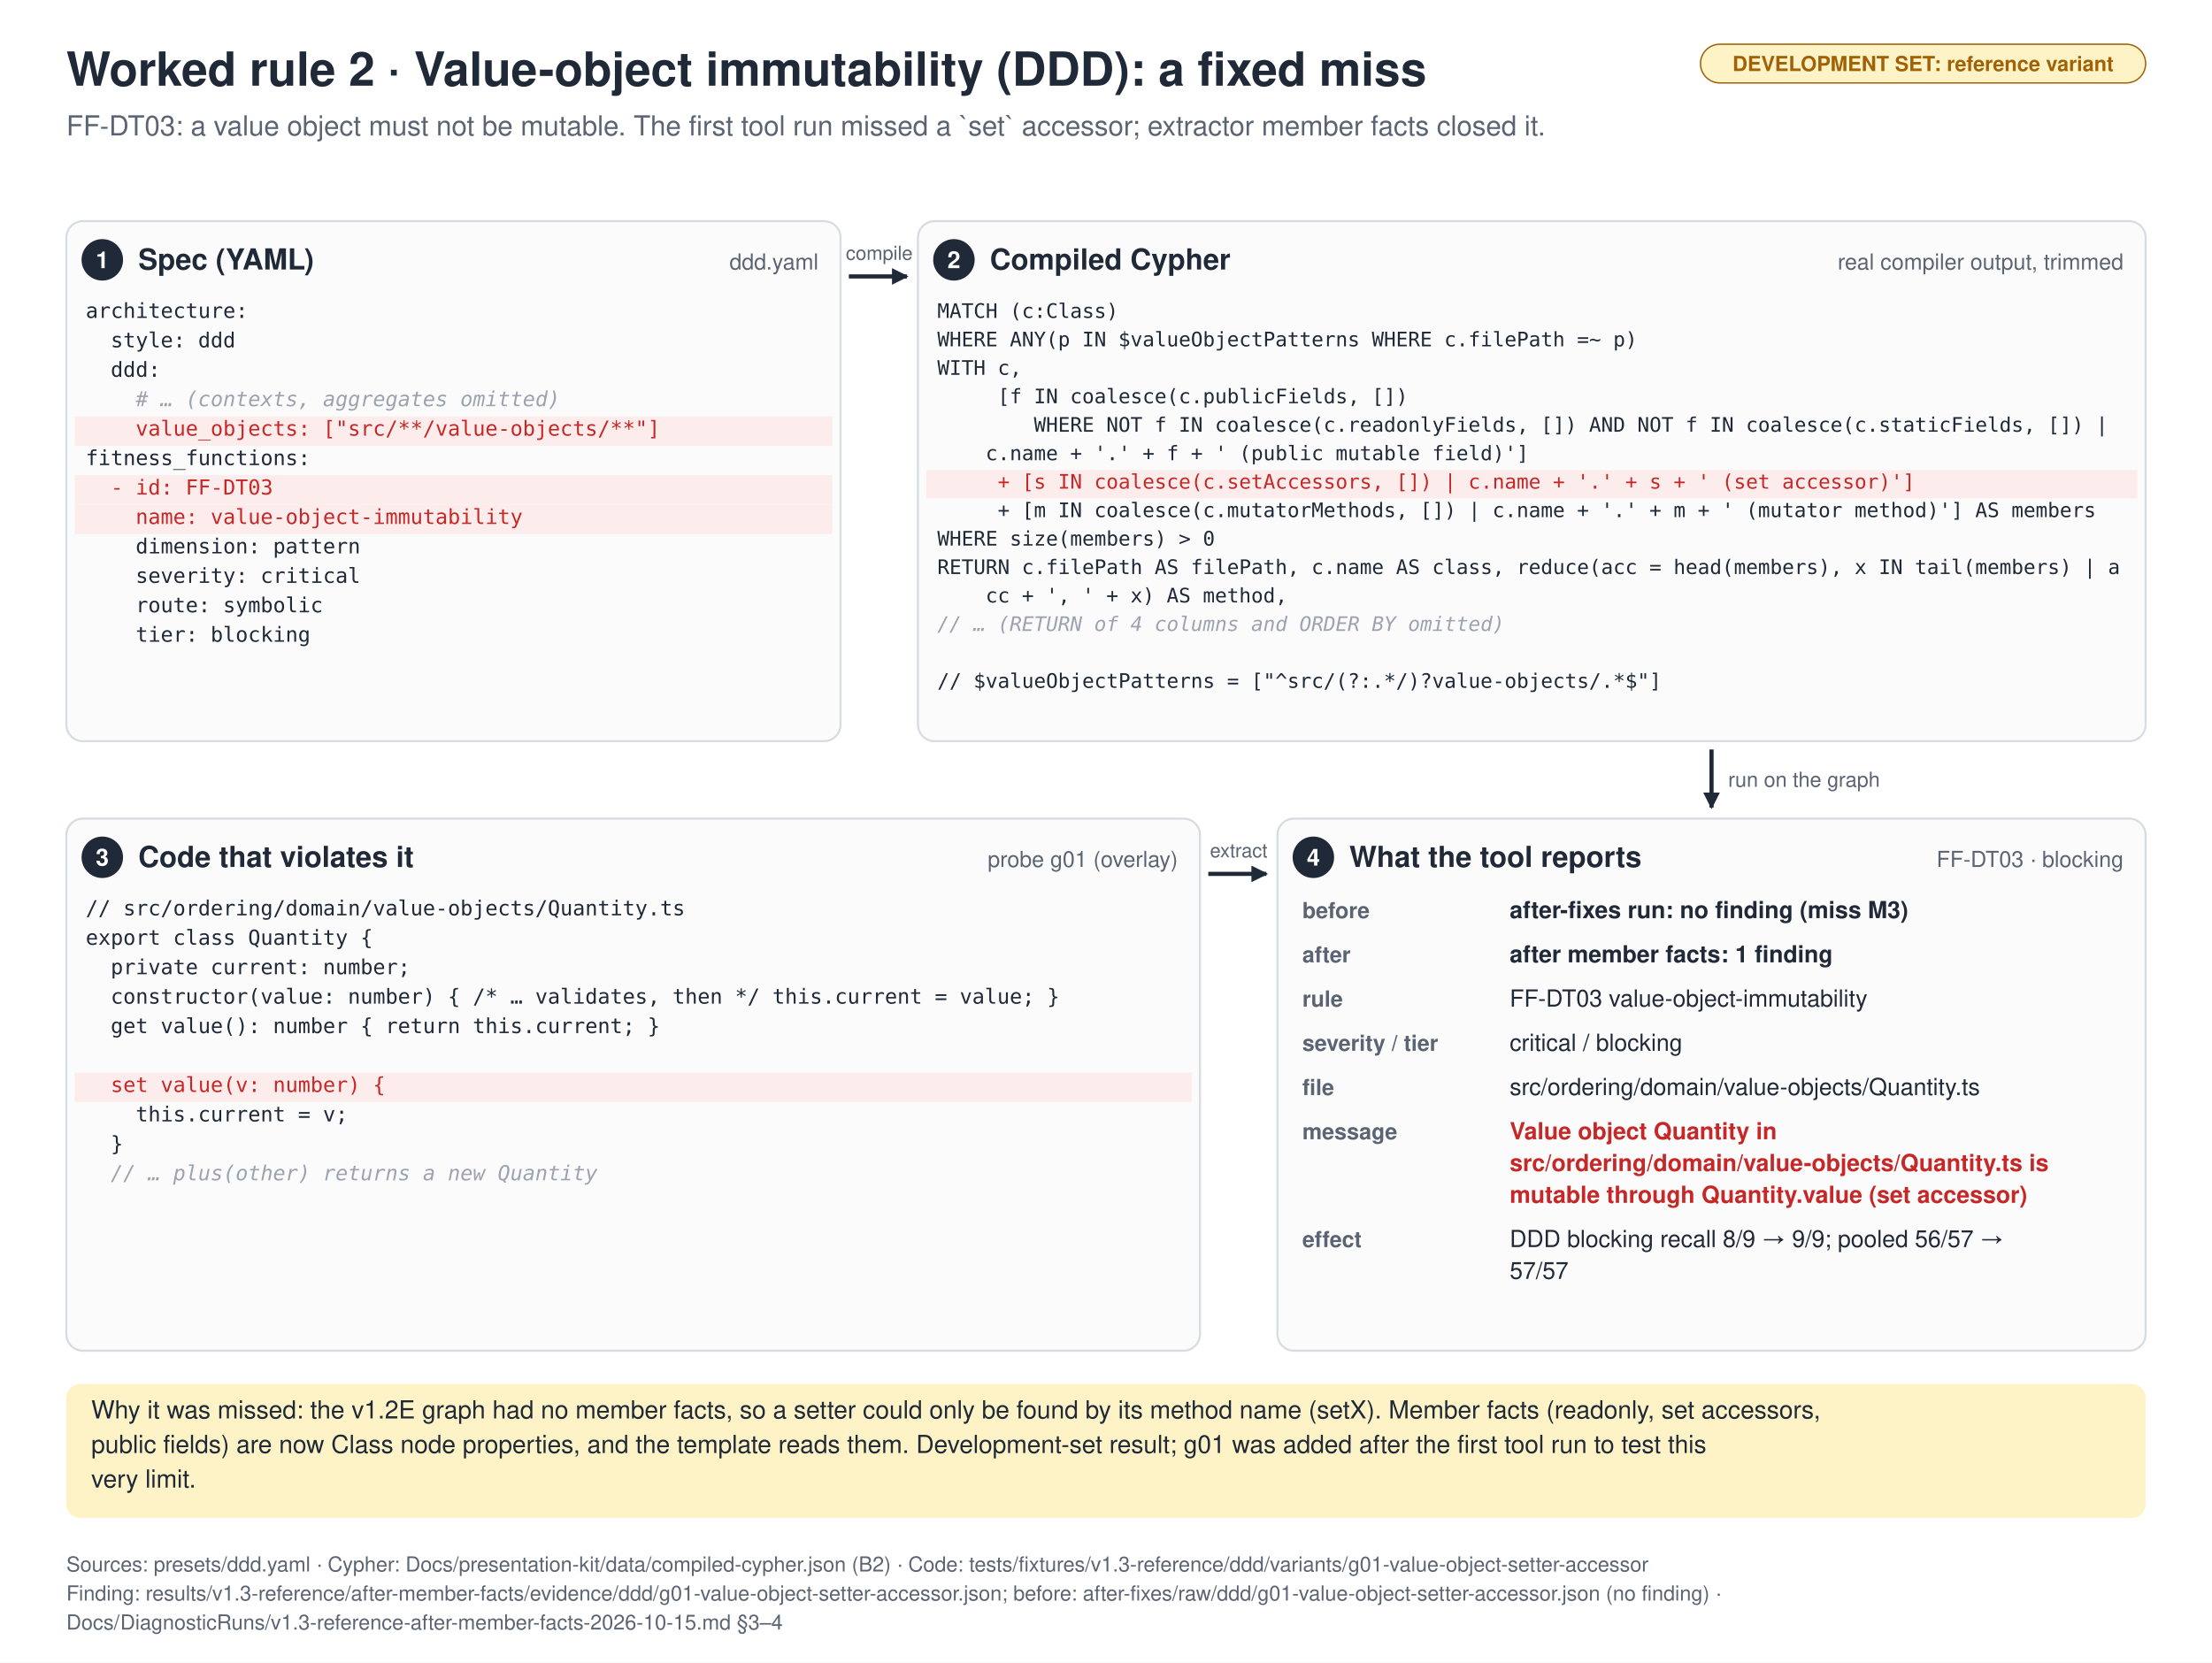
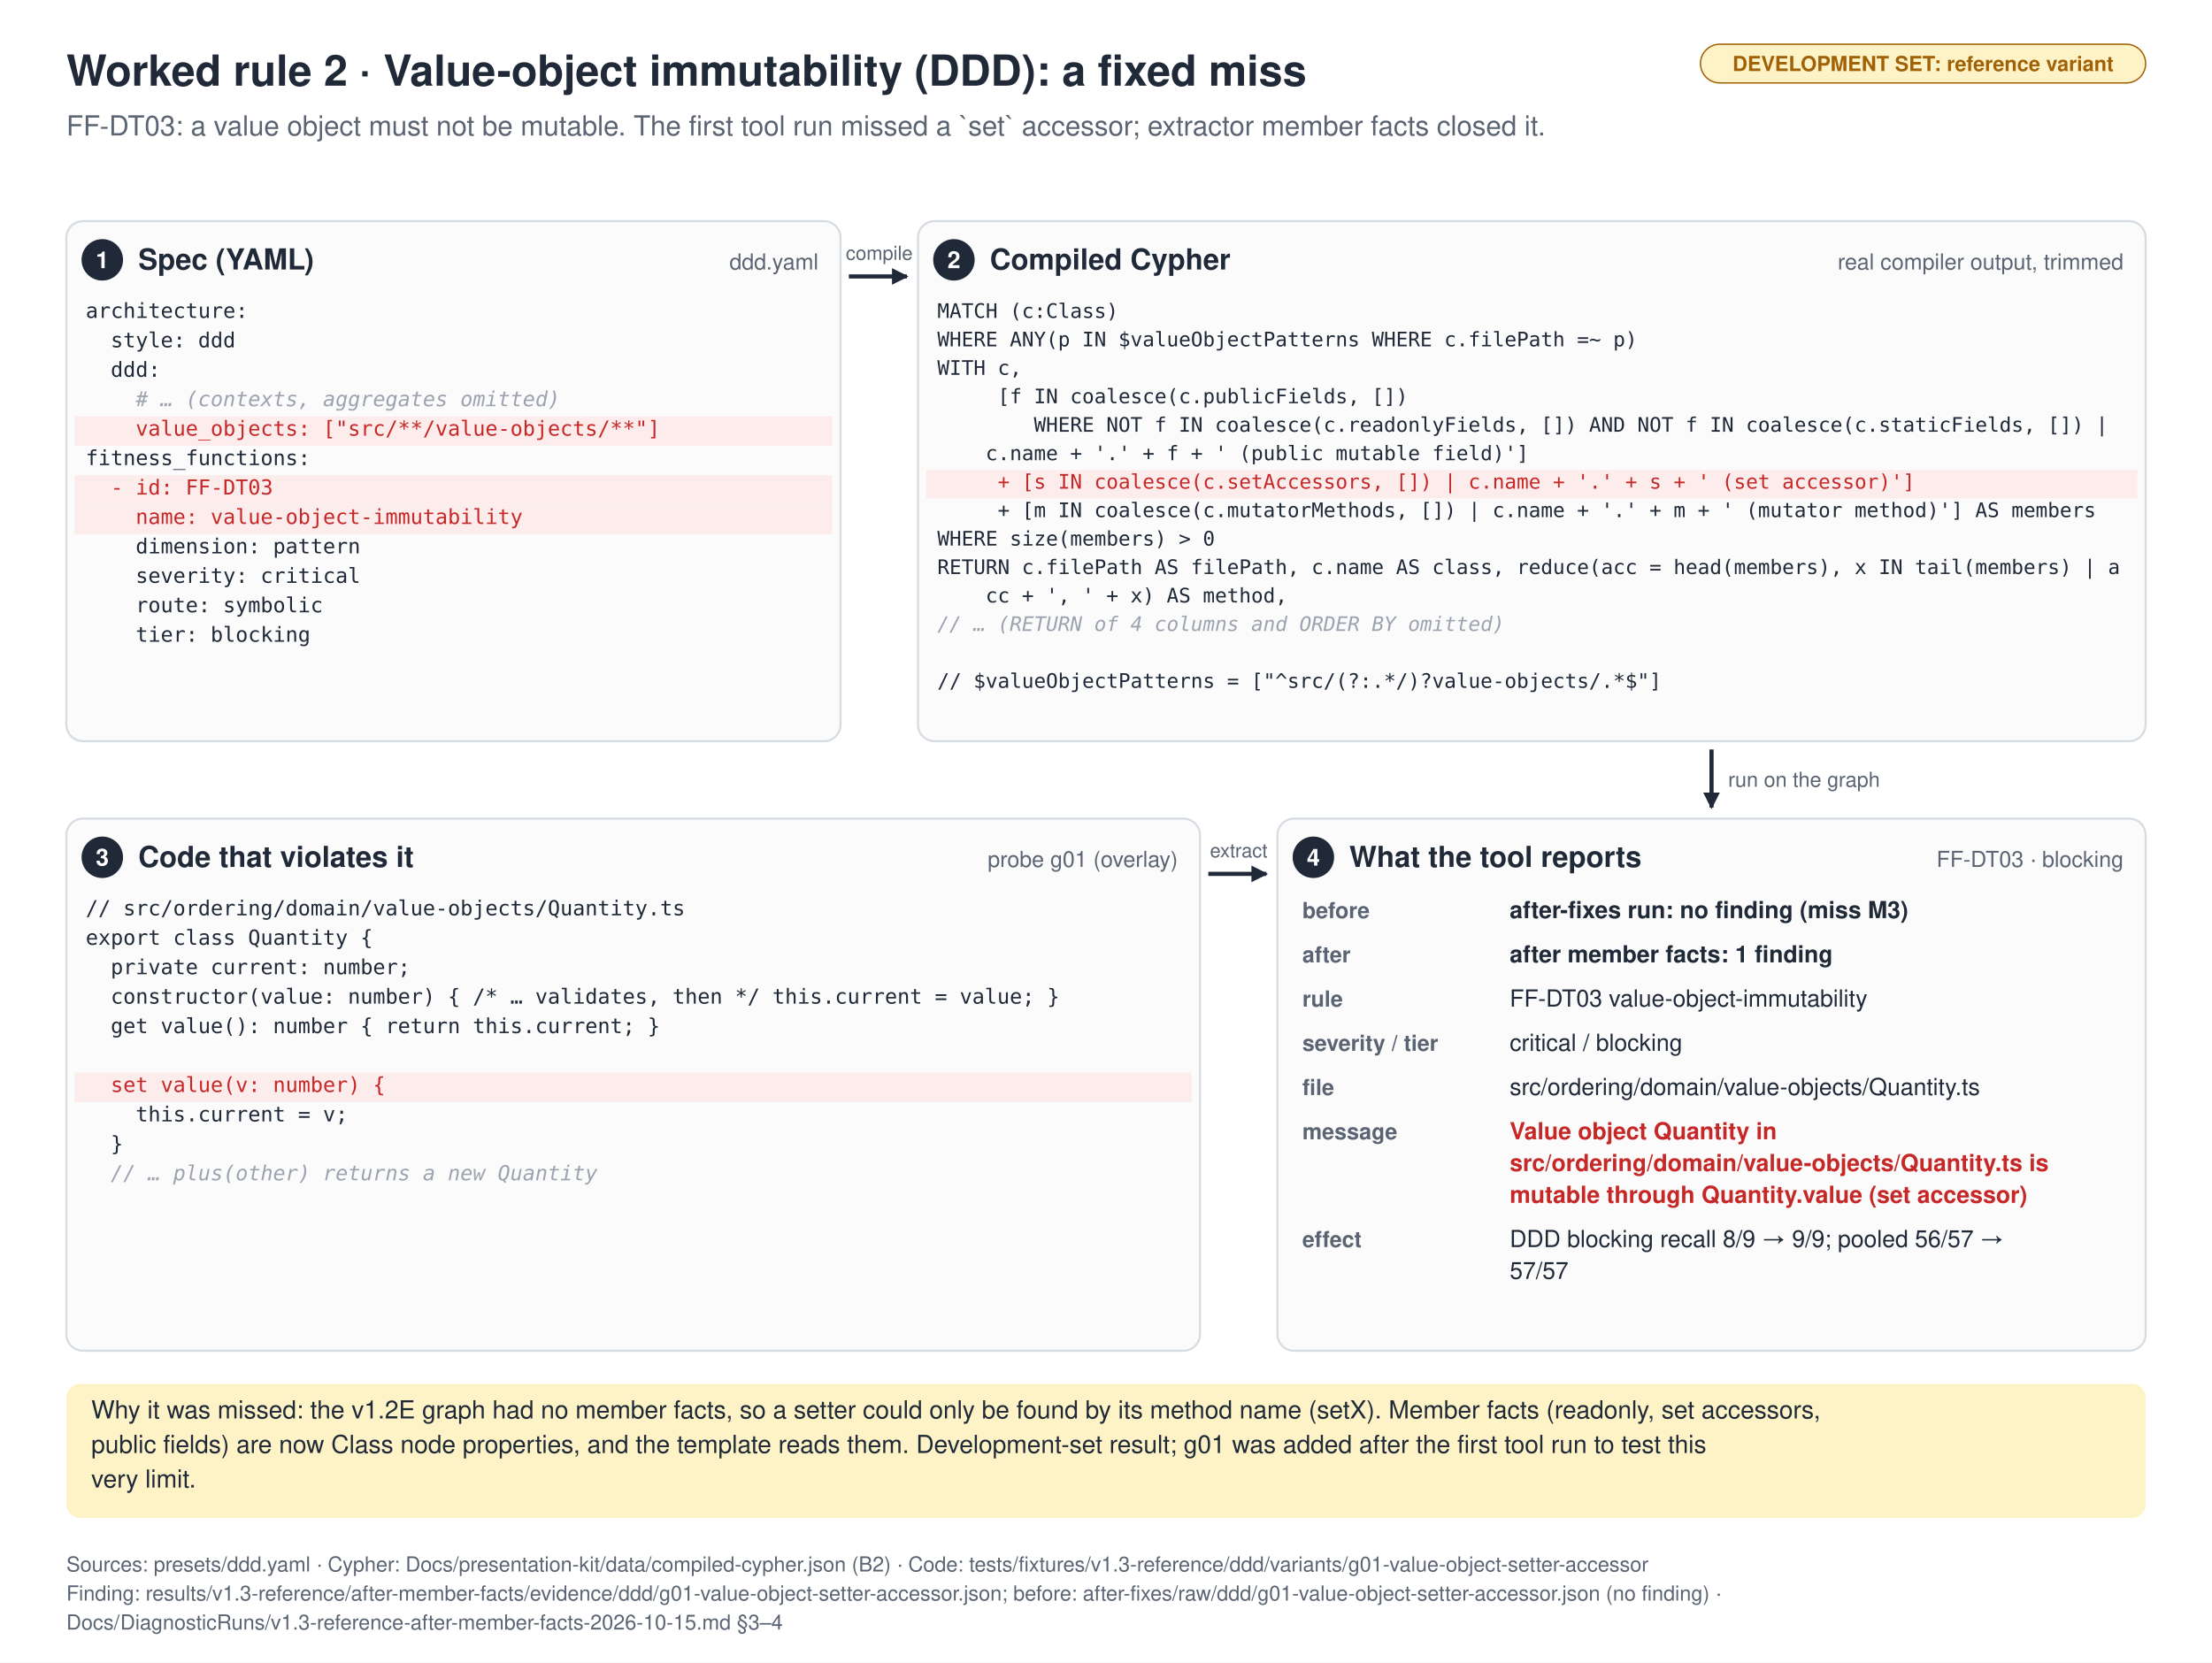
<svg xmlns="http://www.w3.org/2000/svg" width="1600" height="1203" viewBox="0 0 1600 1203">
  <defs>
    <marker id="arr" viewBox="0 0 10 10" refX="9" refY="5" markerUnits="userSpaceOnUse" markerWidth="12" markerHeight="12" orient="auto-start-reverse">
      <path d="M0,0 L10,5 L0,10 z" fill="#1F2937" />
    </marker>
    <marker id="arrM" viewBox="0 0 10 10" refX="9" refY="5" markerUnits="userSpaceOnUse" markerWidth="12" markerHeight="12" orient="auto-start-reverse">
      <path d="M0,0 L10,5 L0,10 z" fill="#5B6472" />
    </marker>
    <marker id="arrR" viewBox="0 0 10 10" refX="9" refY="5" markerUnits="userSpaceOnUse" markerWidth="12" markerHeight="12" orient="auto-start-reverse">
      <path d="M0,0 L10,5 L0,10 z" fill="#C62828" />
    </marker>
  </defs>
  <rect x="0" y="0" width="1600" height="1203" rx="0" fill="#FFFFFF" stroke="none" stroke-width="1" />
-   <text x="48" y="62" font-family="'Helvetica Neue', Helvetica, Arial, sans-serif" font-size="34" font-weight="700" fill="#1F2937" text-anchor="start">Worked rule 2 · Value-object immutability (DDD): a fixed miss</text>
+   <text x="48" y="62" font-family="'Helvetica Neue', Helvetica, Arial, sans-serif" font-size="31" font-weight="700" fill="#1F2937" text-anchor="start">Worked rule 2 · Value-object immutability (DDD): a fixed miss</text>
  <text x="48" y="98" font-family="'Helvetica Neue', Helvetica, Arial, sans-serif" font-size="20" font-weight="400" fill="#5B6472" text-anchor="start">FF-DT03: a value object must not be mutable. The first tool run missed a `set` accessor; extractor member facts closed it.</text>
  <rect x="1230" y="32" width="322" height="28" rx="14" fill="#FEF3C7" stroke="#A16207" stroke-width="1" />
  <text x="1391" y="51.4" font-family="'Helvetica Neue', Helvetica, Arial, sans-serif" font-size="15" font-weight="600" fill="#A16207" text-anchor="middle">DEVELOPMENT SET: reference variant</text>
  <rect x="48" y="160" width="560" height="376.26" rx="12" fill="#FBFBFC" stroke="#D7DCE3" stroke-width="1.5" />
  <circle cx="74" cy="188" r="15" fill="#1F2937" />
  <text x="74" y="194" font-family="'Helvetica Neue', Helvetica, Arial, sans-serif" font-size="17" font-weight="700" fill="#fff" text-anchor="middle">1</text>
  <text x="100" y="195" font-family="'Helvetica Neue', Helvetica, Arial, sans-serif" font-size="21" font-weight="700" fill="#1F2937" text-anchor="start">Spec (YAML)</text>
  <text x="592" y="195" font-family="'Helvetica Neue', Helvetica, Arial, sans-serif" font-size="16" font-weight="400" fill="#5B6472" text-anchor="end">ddd.yaml</text>
  <text x="62" y="230" font-family="Menlo, 'SF Mono', Consolas, monospace" font-size="15" fill="#1F2937" xml:space="preserve">architecture:</text>
  <text x="62" y="251.3" font-family="Menlo, 'SF Mono', Consolas, monospace" font-size="15" fill="#1F2937" xml:space="preserve">  style: ddd</text>
  <text x="62" y="272.6" font-family="Menlo, 'SF Mono', Consolas, monospace" font-size="15" fill="#1F2937" xml:space="preserve">  ddd:</text>
  <text x="62" y="293.9" font-family="Menlo, 'SF Mono', Consolas, monospace" font-size="15" fill="#9CA3AF" xml:space="preserve" font-style="italic">    # … (contexts, aggregates omitted)</text>
  <rect x="54" y="301.2" width="548" height="21.3" rx="0" fill="#FDECEC" stroke="none" stroke-width="1" />
  <text x="62" y="315.2" font-family="Menlo, 'SF Mono', Consolas, monospace" font-size="15" fill="#C62828" xml:space="preserve">    value_objects: ["src/**/value-objects/**"]</text>
  <text x="62" y="336.5" font-family="Menlo, 'SF Mono', Consolas, monospace" font-size="15" fill="#1F2937" xml:space="preserve">fitness_functions:</text>
  <rect x="54" y="343.8" width="548" height="21.3" rx="0" fill="#FDECEC" stroke="none" stroke-width="1" />
  <text x="62" y="357.8" font-family="Menlo, 'SF Mono', Consolas, monospace" font-size="15" fill="#C62828" xml:space="preserve">  - id: FF-DT03</text>
  <rect x="54" y="365.1" width="548" height="21.3" rx="0" fill="#FDECEC" stroke="none" stroke-width="1" />
  <text x="62" y="379.1" font-family="Menlo, 'SF Mono', Consolas, monospace" font-size="15" fill="#C62828" xml:space="preserve">    name: value-object-immutability</text>
  <text x="62" y="400.4" font-family="Menlo, 'SF Mono', Consolas, monospace" font-size="15" fill="#1F2937" xml:space="preserve">    dimension: pattern</text>
  <text x="62" y="421.7" font-family="Menlo, 'SF Mono', Consolas, monospace" font-size="15" fill="#1F2937" xml:space="preserve">    severity: critical</text>
  <text x="62" y="443" font-family="Menlo, 'SF Mono', Consolas, monospace" font-size="15" fill="#1F2937" xml:space="preserve">    route: symbolic</text>
  <text x="62" y="464.3" font-family="Menlo, 'SF Mono', Consolas, monospace" font-size="15" fill="#1F2937" xml:space="preserve">    tier: blocking</text>
  <rect x="664" y="160" width="888" height="376.26" rx="12" fill="#FBFBFC" stroke="#D7DCE3" stroke-width="1.5" />
  <circle cx="690" cy="188" r="15" fill="#1F2937" />
  <text x="690" y="194" font-family="'Helvetica Neue', Helvetica, Arial, sans-serif" font-size="17" font-weight="700" fill="#fff" text-anchor="middle">2</text>
  <text x="716" y="195" font-family="'Helvetica Neue', Helvetica, Arial, sans-serif" font-size="21" font-weight="700" fill="#1F2937" text-anchor="start">Compiled Cypher</text>
  <text x="1536" y="195" font-family="'Helvetica Neue', Helvetica, Arial, sans-serif" font-size="16" font-weight="400" fill="#5B6472" text-anchor="end">real compiler output, trimmed</text>
  <text x="678" y="230" font-family="Menlo, 'SF Mono', Consolas, monospace" font-size="14.5" fill="#1F2937" xml:space="preserve">MATCH (c:Class)</text>
  <text x="678" y="250.59" font-family="Menlo, 'SF Mono', Consolas, monospace" font-size="14.5" fill="#1F2937" xml:space="preserve">WHERE ANY(p IN $valueObjectPatterns WHERE c.filePath =~ p)</text>
  <text x="678" y="271.18" font-family="Menlo, 'SF Mono', Consolas, monospace" font-size="14.5" fill="#1F2937" xml:space="preserve">WITH c,</text>
  <text x="678" y="291.77" font-family="Menlo, 'SF Mono', Consolas, monospace" font-size="14.5" fill="#1F2937" xml:space="preserve">     [f IN coalesce(c.publicFields, [])</text>
  <text x="678" y="312.36" font-family="Menlo, 'SF Mono', Consolas, monospace" font-size="14.5" fill="#1F2937" xml:space="preserve">        WHERE NOT f IN coalesce(c.readonlyFields, []) AND NOT f IN coalesce(c.staticFields, []) | </text>
  <text x="678" y="332.95" font-family="Menlo, 'SF Mono', Consolas, monospace" font-size="14.5" fill="#1F2937" xml:space="preserve">    c.name + '.' + f + ' (public mutable field)']</text>
  <rect x="670" y="340.04" width="876" height="20.59" rx="0" fill="#FDECEC" stroke="none" stroke-width="1" />
  <text x="678" y="353.54" font-family="Menlo, 'SF Mono', Consolas, monospace" font-size="14.5" fill="#C62828" xml:space="preserve">     + [s IN coalesce(c.setAccessors, []) | c.name + '.' + s + ' (set accessor)']</text>
  <text x="678" y="374.13" font-family="Menlo, 'SF Mono', Consolas, monospace" font-size="14.5" fill="#1F2937" xml:space="preserve">     + [m IN coalesce(c.mutatorMethods, []) | c.name + '.' + m + ' (mutator method)'] AS members</text>
  <text x="678" y="394.72" font-family="Menlo, 'SF Mono', Consolas, monospace" font-size="14.5" fill="#1F2937" xml:space="preserve">WHERE size(members) &gt; 0</text>
  <text x="678" y="415.31" font-family="Menlo, 'SF Mono', Consolas, monospace" font-size="14.5" fill="#1F2937" xml:space="preserve">RETURN c.filePath AS filePath, c.name AS class, reduce(acc = head(members), x IN tail(members) | a</text>
  <text x="678" y="435.9" font-family="Menlo, 'SF Mono', Consolas, monospace" font-size="14.5" fill="#1F2937" xml:space="preserve">    cc + ', ' + x) AS method,</text>
  <text x="678" y="456.49" font-family="Menlo, 'SF Mono', Consolas, monospace" font-size="14.5" fill="#9CA3AF" xml:space="preserve" font-style="italic">// … (RETURN of 4 columns and ORDER BY omitted)</text>
  <text x="678" y="477.08" font-family="Menlo, 'SF Mono', Consolas, monospace" font-size="14.5" fill="#1F2937" xml:space="preserve" />
  <text x="678" y="497.67" font-family="Menlo, 'SF Mono', Consolas, monospace" font-size="14.5" fill="#1F2937" xml:space="preserve">// $valueObjectPatterns = ["^src/(?:.*/)?value-objects/.*$"]</text>
  <rect x="48" y="592.26" width="820" height="385" rx="12" fill="#FBFBFC" stroke="#D7DCE3" stroke-width="1.5" />
  <circle cx="74" cy="620.26" r="15" fill="#1F2937" />
  <text x="74" y="626.26" font-family="'Helvetica Neue', Helvetica, Arial, sans-serif" font-size="17" font-weight="700" fill="#fff" text-anchor="middle">3</text>
  <text x="100" y="627.26" font-family="'Helvetica Neue', Helvetica, Arial, sans-serif" font-size="21" font-weight="700" fill="#1F2937" text-anchor="start">Code that violates it</text>
  <text x="852" y="627.26" font-family="'Helvetica Neue', Helvetica, Arial, sans-serif" font-size="16" font-weight="400" fill="#5B6472" text-anchor="end">probe g01 (overlay)</text>
  <text x="62" y="662.26" font-family="Menlo, 'SF Mono', Consolas, monospace" font-size="15" fill="#1F2937" xml:space="preserve">// src/ordering/domain/value-objects/Quantity.ts</text>
  <text x="62" y="683.56" font-family="Menlo, 'SF Mono', Consolas, monospace" font-size="15" fill="#1F2937" xml:space="preserve">export class Quantity {</text>
  <text x="62" y="704.86" font-family="Menlo, 'SF Mono', Consolas, monospace" font-size="15" fill="#1F2937" xml:space="preserve">  private current: number;</text>
  <text x="62" y="726.16" font-family="Menlo, 'SF Mono', Consolas, monospace" font-size="15" fill="#1F2937" xml:space="preserve">  constructor(value: number) { /* … validates, then */ this.current = value; }</text>
  <text x="62" y="747.46" font-family="Menlo, 'SF Mono', Consolas, monospace" font-size="15" fill="#1F2937" xml:space="preserve">  get value(): number { return this.current; }</text>
  <text x="62" y="768.76" font-family="Menlo, 'SF Mono', Consolas, monospace" font-size="15" fill="#1F2937" xml:space="preserve" />
  <rect x="54" y="776.06" width="808" height="21.3" rx="0" fill="#FDECEC" stroke="none" stroke-width="1" />
  <text x="62" y="790.06" font-family="Menlo, 'SF Mono', Consolas, monospace" font-size="15" fill="#C62828" xml:space="preserve">  set value(v: number) {</text>
  <text x="62" y="811.36" font-family="Menlo, 'SF Mono', Consolas, monospace" font-size="15" fill="#1F2937" xml:space="preserve">    this.current = v;</text>
  <text x="62" y="832.66" font-family="Menlo, 'SF Mono', Consolas, monospace" font-size="15" fill="#1F2937" xml:space="preserve">  }</text>
  <text x="62" y="853.96" font-family="Menlo, 'SF Mono', Consolas, monospace" font-size="15" fill="#9CA3AF" xml:space="preserve" font-style="italic">  // … plus(other) returns a new Quantity</text>
  <rect x="924" y="592.26" width="628" height="385" rx="12" fill="#FBFBFC" stroke="#D7DCE3" stroke-width="1.5" />
  <circle cx="950" cy="620.26" r="15" fill="#1F2937" />
  <text x="950" y="626.26" font-family="'Helvetica Neue', Helvetica, Arial, sans-serif" font-size="17" font-weight="700" fill="#fff" text-anchor="middle">4</text>
  <text x="976" y="627.26" font-family="'Helvetica Neue', Helvetica, Arial, sans-serif" font-size="21" font-weight="700" fill="#1F2937" text-anchor="start">What the tool reports</text>
  <text x="1536" y="627.26" font-family="'Helvetica Neue', Helvetica, Arial, sans-serif" font-size="16" font-weight="400" fill="#5B6472" text-anchor="end">FF-DT03 · blocking</text>
  <text x="942" y="664.26" font-family="'Helvetica Neue', Helvetica, Arial, sans-serif" font-size="16" font-weight="600" fill="#5B6472" text-anchor="start">before</text>
  <text x="1092" y="664.26" font-family="'Helvetica Neue', Helvetica, Arial, sans-serif" font-size="17" font-weight="700" fill="#1F2937" text-anchor="start">after-fixes run: no finding (miss M3)</text>
  <text x="942" y="696.26" font-family="'Helvetica Neue', Helvetica, Arial, sans-serif" font-size="16" font-weight="600" fill="#5B6472" text-anchor="start">after</text>
  <text x="1092" y="696.26" font-family="'Helvetica Neue', Helvetica, Arial, sans-serif" font-size="17" font-weight="700" fill="#1F2937" text-anchor="start">after member facts: 1 finding</text>
  <text x="942" y="728.26" font-family="'Helvetica Neue', Helvetica, Arial, sans-serif" font-size="16" font-weight="600" fill="#5B6472" text-anchor="start">rule</text>
  <text x="1092" y="728.26" font-family="'Helvetica Neue', Helvetica, Arial, sans-serif" font-size="17" font-weight="400" fill="#1F2937" text-anchor="start">FF-DT03 value-object-immutability</text>
  <text x="942" y="760.26" font-family="'Helvetica Neue', Helvetica, Arial, sans-serif" font-size="16" font-weight="600" fill="#5B6472" text-anchor="start">severity / tier</text>
  <text x="1092" y="760.26" font-family="'Helvetica Neue', Helvetica, Arial, sans-serif" font-size="17" font-weight="400" fill="#1F2937" text-anchor="start">critical / blocking</text>
  <text x="942" y="792.26" font-family="'Helvetica Neue', Helvetica, Arial, sans-serif" font-size="16" font-weight="600" fill="#5B6472" text-anchor="start">file</text>
  <text x="1092" y="792.26" font-family="'Helvetica Neue', Helvetica, Arial, sans-serif" font-size="17" font-weight="400" fill="#1F2937" text-anchor="start">src/ordering/domain/value-objects/Quantity.ts</text>
  <text x="942" y="824.26" font-family="'Helvetica Neue', Helvetica, Arial, sans-serif" font-size="16" font-weight="600" fill="#5B6472" text-anchor="start">message</text>
  <text x="1092" y="824.26" font-family="'Helvetica Neue', Helvetica, Arial, sans-serif" font-size="17" font-weight="700" fill="#C62828" text-anchor="start">Value object Quantity in</text>
  <text x="1092" y="847.26" font-family="'Helvetica Neue', Helvetica, Arial, sans-serif" font-size="17" font-weight="700" fill="#C62828" text-anchor="start">src/ordering/domain/value-objects/Quantity.ts is</text>
  <text x="1092" y="870.26" font-family="'Helvetica Neue', Helvetica, Arial, sans-serif" font-size="17" font-weight="700" fill="#C62828" text-anchor="start">mutable through Quantity.value (set accessor)</text>
  <text x="942" y="902.26" font-family="'Helvetica Neue', Helvetica, Arial, sans-serif" font-size="16" font-weight="600" fill="#5B6472" text-anchor="start">effect</text>
  <text x="1092" y="902.26" font-family="'Helvetica Neue', Helvetica, Arial, sans-serif" font-size="17" font-weight="400" fill="#1F2937" text-anchor="start">DDD blocking recall 8/9 → 9/9; pooled 56/57 →</text>
  <text x="1092" y="925.26" font-family="'Helvetica Neue', Helvetica, Arial, sans-serif" font-size="17" font-weight="400" fill="#1F2937" text-anchor="start">57/57</text>
  <line x1="614" y1="200" x2="656" y2="200" stroke="#1F2937" stroke-width="3" marker-end="url(#arr)" />
  <text x="636" y="188" font-family="'Helvetica Neue', Helvetica, Arial, sans-serif" font-size="14" font-weight="400" fill="#5B6472" text-anchor="middle">compile</text>
  <line x1="1238" y1="542.26" x2="1238" y2="584.26" stroke="#1F2937" stroke-width="3" marker-end="url(#arr)" />
  <text x="1250" y="569.26" font-family="'Helvetica Neue', Helvetica, Arial, sans-serif" font-size="15" font-weight="400" fill="#5B6472" text-anchor="start">run on the graph</text>
  <line x1="874" y1="632.26" x2="916" y2="632.26" stroke="#1F2937" stroke-width="3" marker-end="url(#arr)" />
  <text x="896" y="620.26" font-family="'Helvetica Neue', Helvetica, Arial, sans-serif" font-size="14" font-weight="400" fill="#5B6472" text-anchor="middle">extract</text>
  <rect x="48" y="1001.26" width="1504" height="97" rx="10" fill="#FEF3C7" stroke="none" stroke-width="1" />
  <text x="66" y="1026.26" font-family="'Helvetica Neue', Helvetica, Arial, sans-serif" font-size="18" font-weight="400" fill="#1F2937" text-anchor="start">Why it was missed: the v1.2E graph had no member facts, so a setter could only be found by its method name (setX). Member facts (readonly, set accessors,</text>
  <text x="66" y="1051.26" font-family="'Helvetica Neue', Helvetica, Arial, sans-serif" font-size="18" font-weight="400" fill="#1F2937" text-anchor="start">public fields) are now Class node properties, and the template reads them. Development-set result; g01 was added after the first tool run to test this</text>
  <text x="66" y="1076.26" font-family="'Helvetica Neue', Helvetica, Arial, sans-serif" font-size="18" font-weight="400" fill="#1F2937" text-anchor="start">very limit.</text>
  <text x="48" y="1137" font-family="'Helvetica Neue', Helvetica, Arial, sans-serif" font-size="15" font-weight="400" fill="#5B6472" text-anchor="start">Sources: presets/ddd.yaml · Cypher: Docs/presentation-kit/data/compiled-cypher.json (B2) · Code: tests/fixtures/v1.3-reference/ddd/variants/g01-value-object-setter-accessor</text>
  <text x="48" y="1158" font-family="'Helvetica Neue', Helvetica, Arial, sans-serif" font-size="15" font-weight="400" fill="#5B6472" text-anchor="start">Finding: results/v1.3-reference/after-member-facts/evidence/ddd/g01-value-object-setter-accessor.json; before: after-fixes/raw/ddd/g01-value-object-setter-accessor.json (no finding) ·</text>
  <text x="48" y="1179" font-family="'Helvetica Neue', Helvetica, Arial, sans-serif" font-size="15" font-weight="400" fill="#5B6472" text-anchor="start">Docs/DiagnosticRuns/v1.3-reference-after-member-facts-2026-10-15.md §3–4</text>
</svg>
